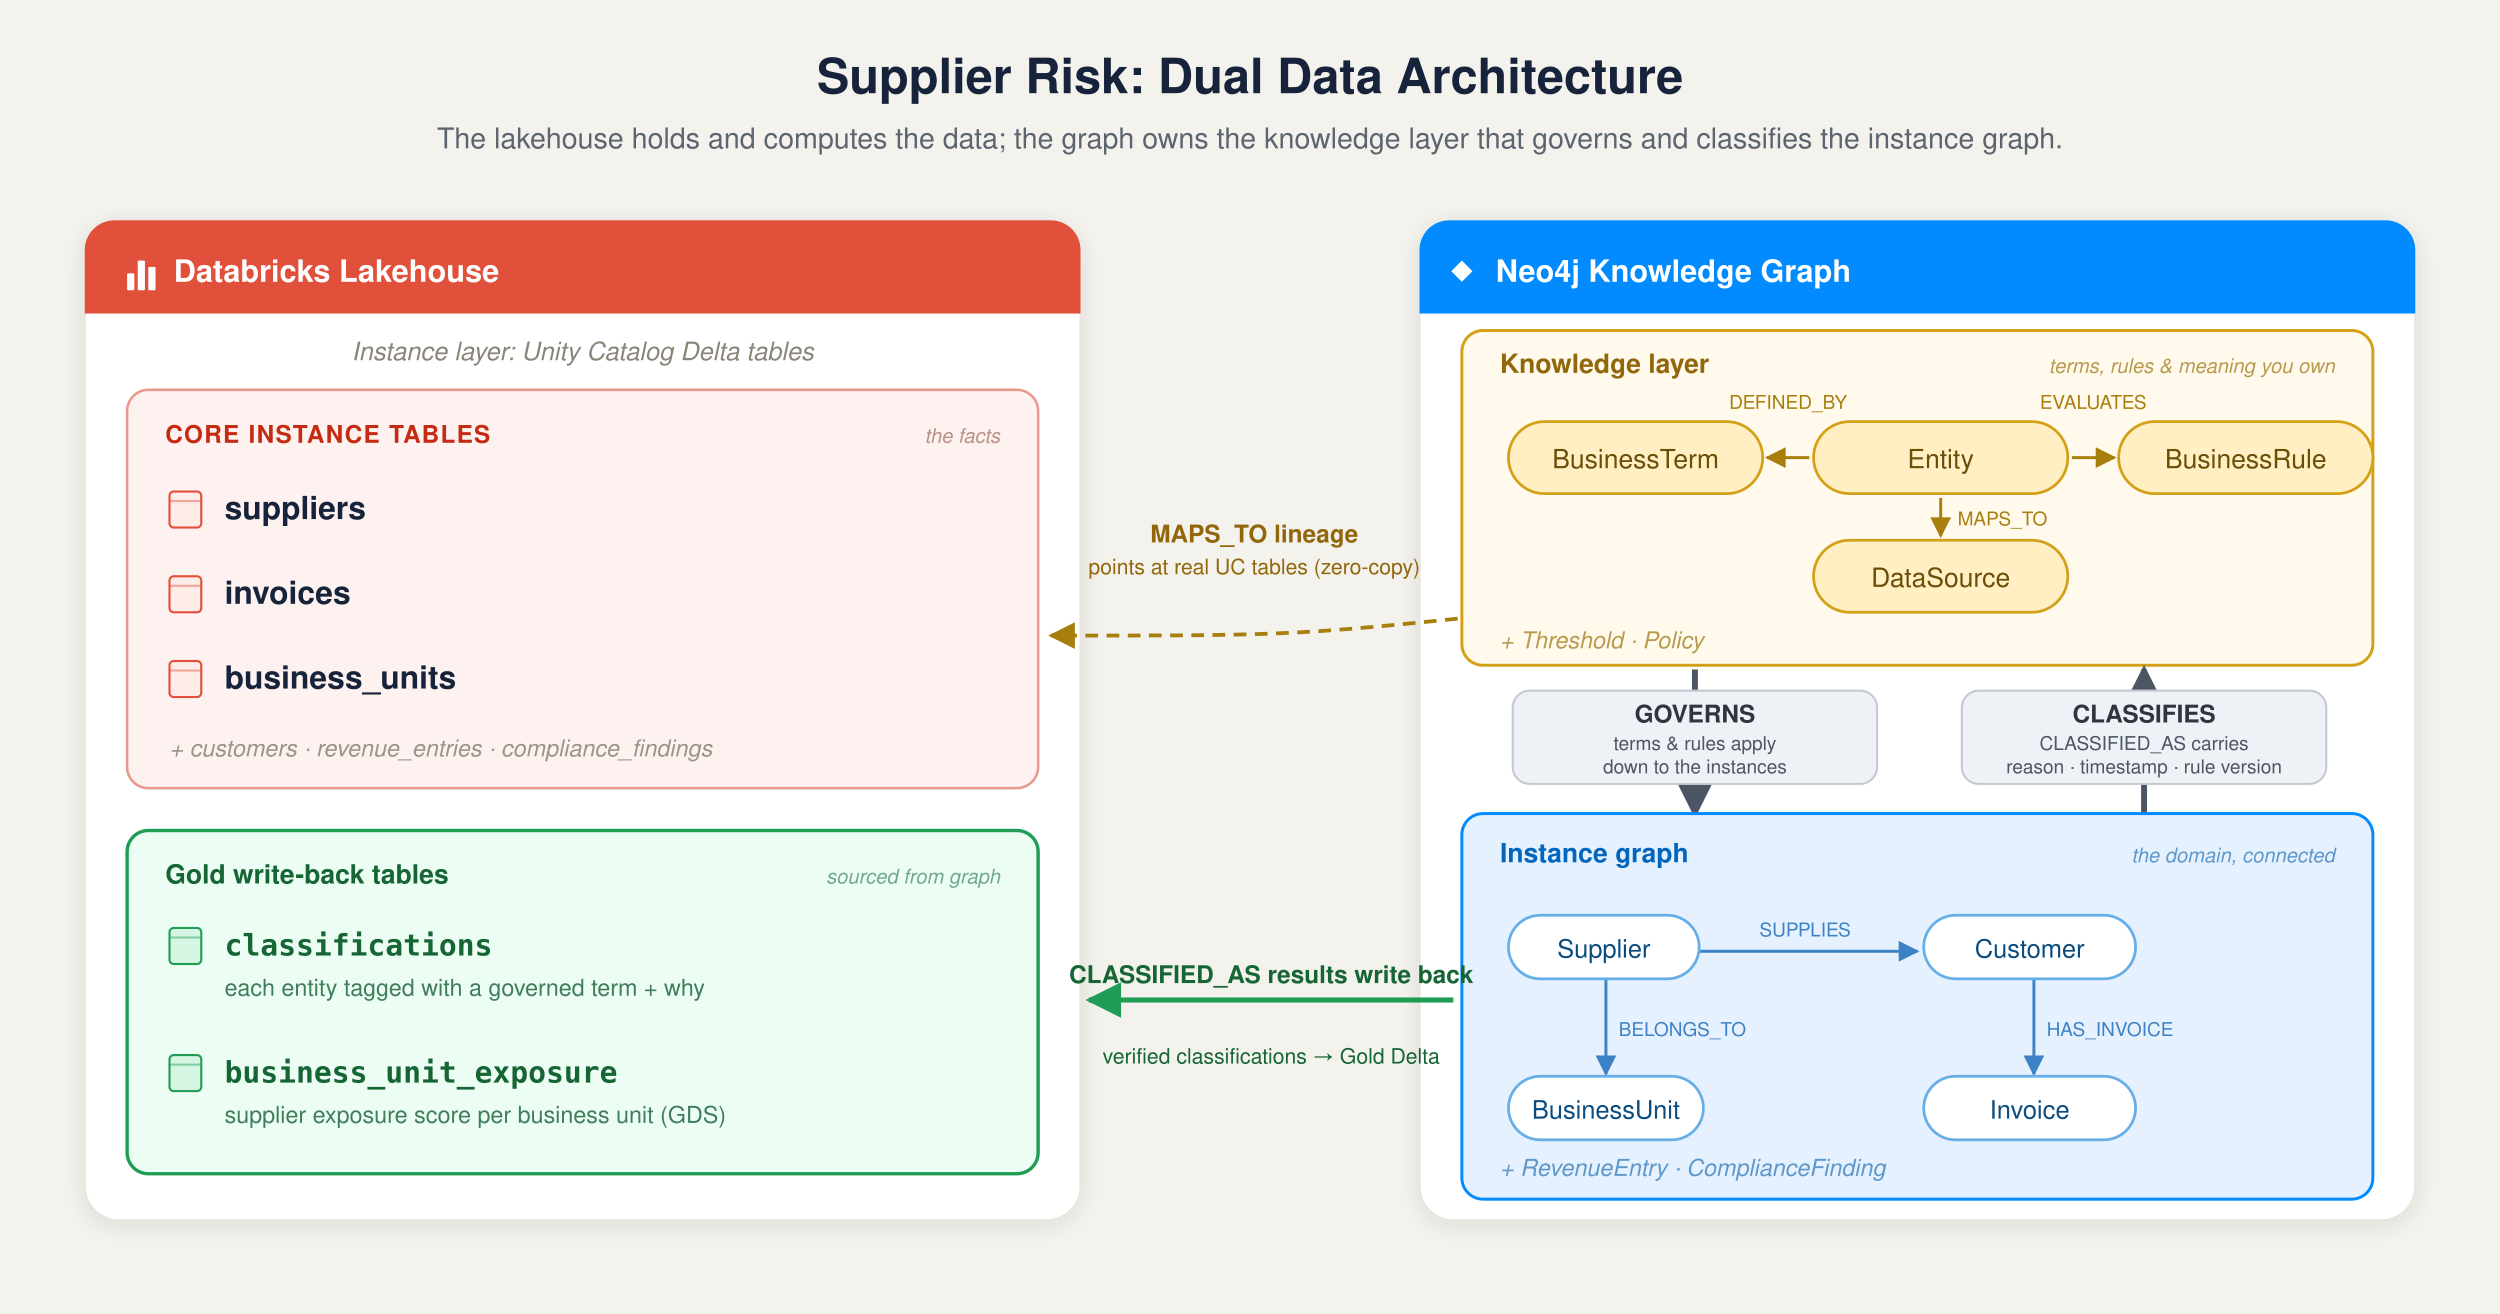
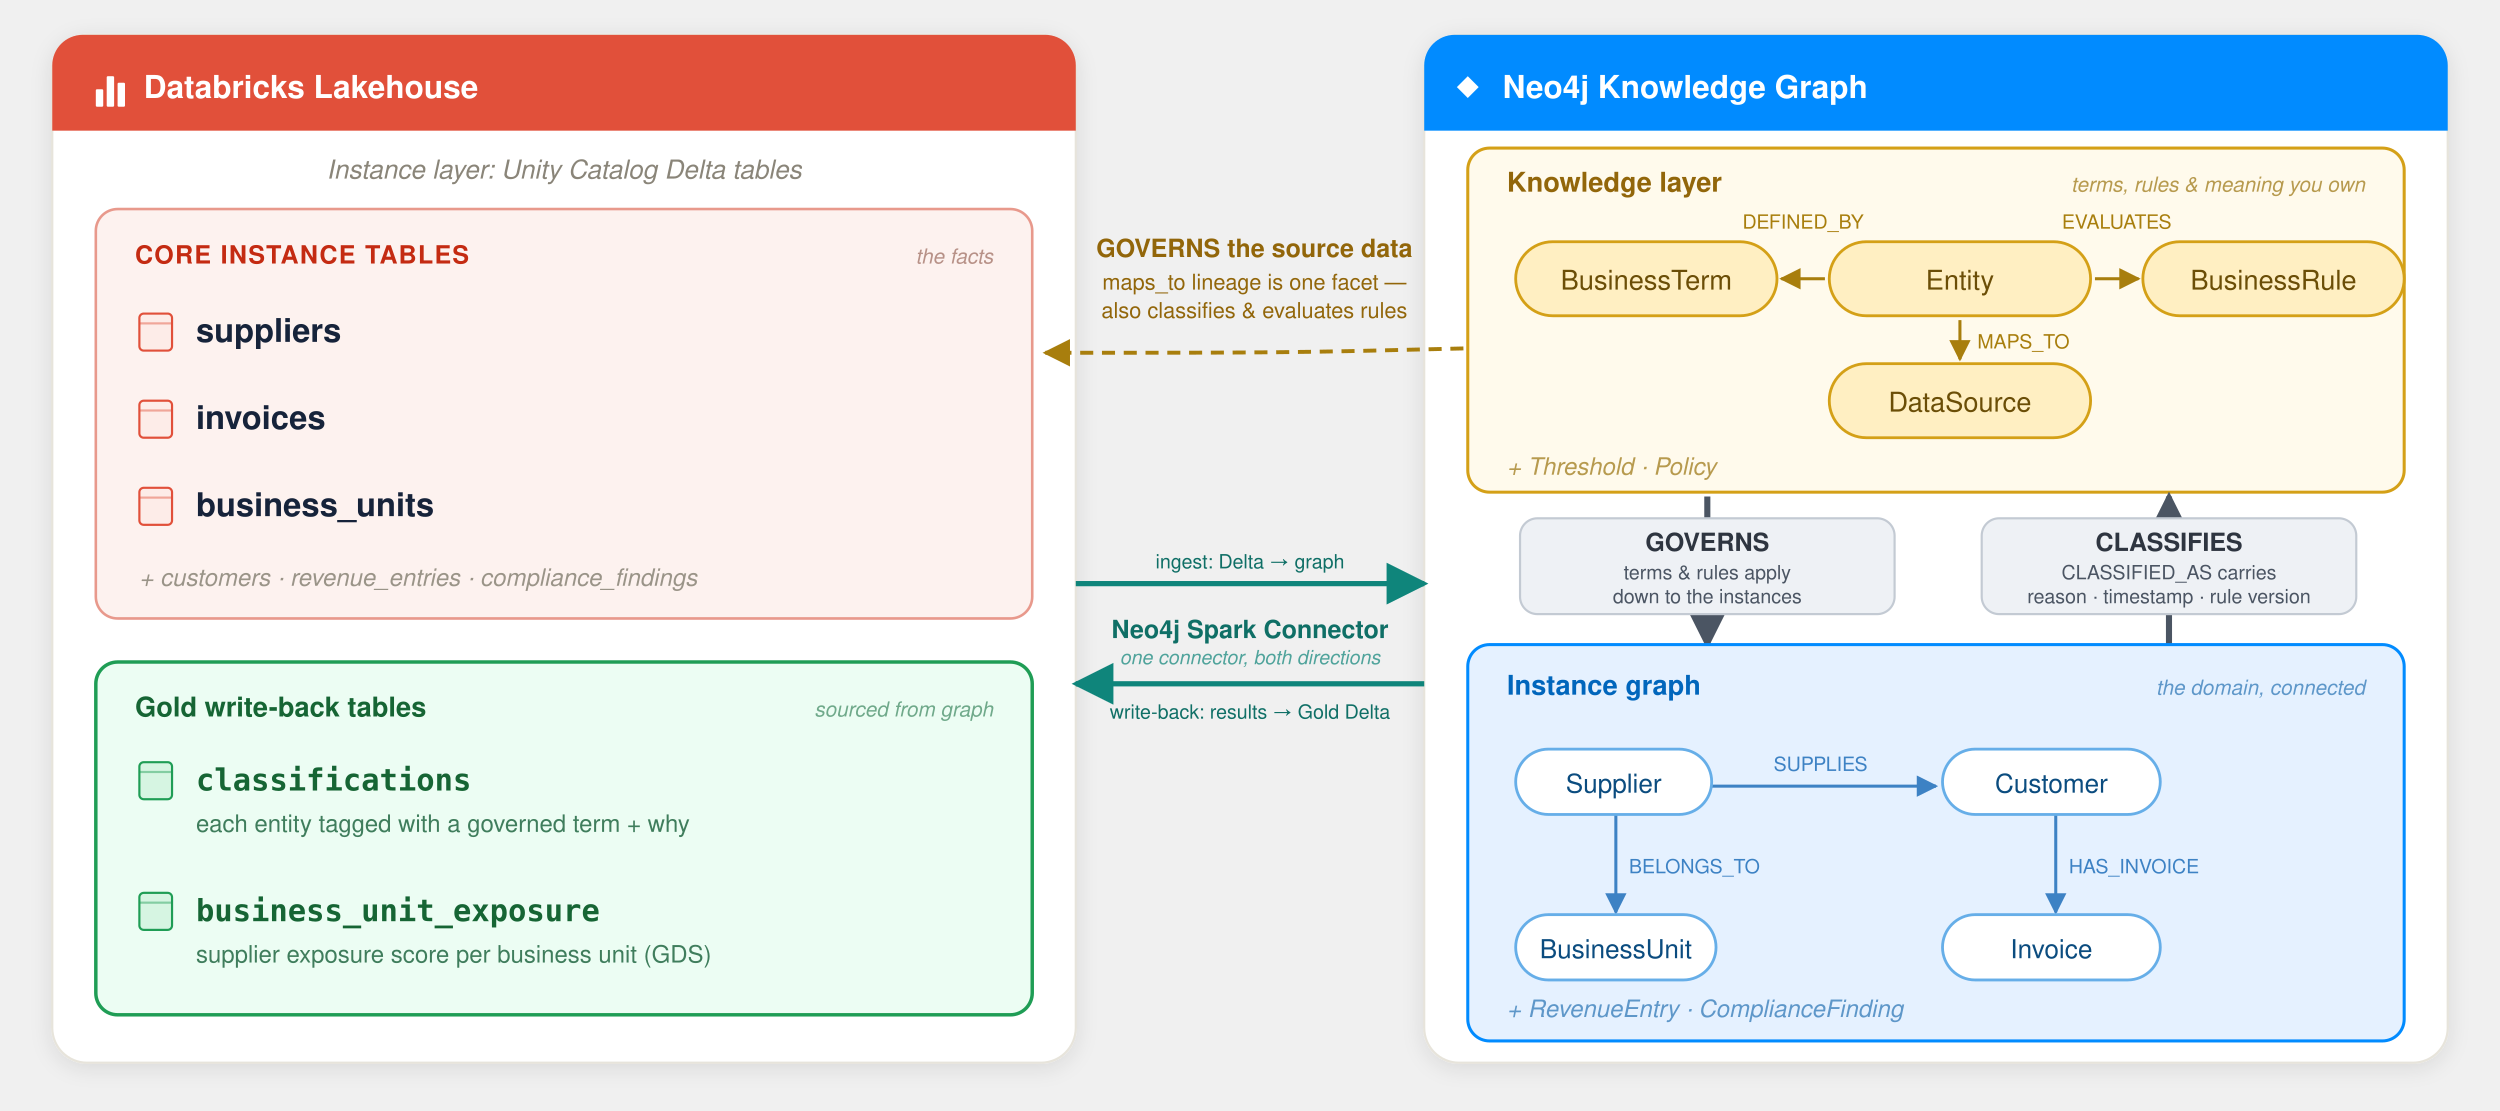
- <svg xmlns="http://www.w3.org/2000/svg" width="1180" height="620" viewBox="0 0 1180 620" font-family="'Helvetica Neue', Helvetica, Arial, sans-serif">
+ <svg xmlns="http://www.w3.org/2000/svg" width="1148" height="510" viewBox="16 88 1148 510" font-family="'Helvetica Neue', Helvetica, Arial, sans-serif">
  <defs>
    <marker id="arrow-gold" viewBox="0 0 10 10" refX="9" refY="5" markerWidth="7" markerHeight="7" orient="auto-start-reverse">
      <path d="M0,0 L10,5 L0,10 z" fill="#A87E0D" />
    </marker>
    <marker id="arrow-green" viewBox="0 0 10 10" refX="9" refY="5" markerWidth="7" markerHeight="7" orient="auto-start-reverse">
      <path d="M0,0 L10,5 L0,10 z" fill="#1F9D55" />
    </marker>
    <marker id="arrow-blue" viewBox="0 0 10 10" refX="9" refY="5" markerWidth="7" markerHeight="7" orient="auto-start-reverse">
      <path d="M0,0 L10,5 L0,10 z" fill="#3D82C4" />
    </marker>
    <marker id="arrow-slate" viewBox="0 0 10 10" refX="9" refY="5" markerWidth="8" markerHeight="8" orient="auto-start-reverse">
      <path d="M0,0 L10,5 L0,10 z" fill="#4B5563" />
    </marker>
+     <marker id="arrow-teal" viewBox="0 0 10 10" refX="9" refY="5" markerWidth="8" markerHeight="8" orient="auto-start-reverse">
+       <path d="M0,0 L10,5 L0,10 z" fill="#0F857B" />
+     </marker>
    <filter id="sh" x="-10%" y="-10%" width="120%" height="130%">
      <feDropShadow dx="0" dy="2" stdDeviation="5" flood-color="#1a1a1a" flood-opacity="0.10" />
    </filter>
  </defs>
-   <rect width="1180" height="620" fill="#F3F2ED" />
-   <text x="590" y="44" text-anchor="middle" font-size="23" font-weight="bold" fill="#16233A">Supplier Risk: Dual Data Architecture</text>
-   <text x="590" y="70" text-anchor="middle" font-size="13.5" fill="#5C6470">The lakehouse holds and computes the data; the graph owns the knowledge layer that governs and classifies the instance graph.</text>
  <rect x="40" y="104" width="470" height="472" rx="16" fill="#FFFFFF" stroke="#E7E4DB" stroke-width="1" filter="url(#sh)" />
  <path d="M40,148 V118 a14,14 0 0 1 14,-14 H496 a14,14 0 0 1 14,14 V148 Z" fill="#E1503A" />
  <g fill="#FFFFFF">
    <rect x="60" y="129" width="3.4" height="8" rx="0.5" />
    <rect x="65" y="123" width="3.4" height="14" rx="0.5" />
    <rect x="70" y="126" width="3.4" height="11" rx="0.5" />
  </g>
  <text x="82" y="133" font-size="14.5" font-weight="bold" fill="#FFFFFF">Databricks Lakehouse</text>
  <text x="275" y="170" text-anchor="middle" font-size="12" font-style="italic" fill="#8A8579">Instance layer: Unity Catalog Delta tables</text>
  <rect x="60" y="184" width="430" height="188" rx="10" fill="#FDF2EF" stroke="#E8998C" stroke-width="1.2" />
  <text x="78" y="209" font-size="11.5" font-weight="bold" letter-spacing="0.6" fill="#C42B12">CORE INSTANCE TABLES</text>
  <text x="472" y="209" text-anchor="end" font-size="9.5" font-style="italic" fill="#B79187">the facts</text>
  <rect x="80" y="232" width="15" height="17" rx="2" fill="#FDECE8" stroke="#E1503A" stroke-width="1" />
  <line x1="80" y1="236.5" x2="95" y2="236.5" stroke="#E1503A" stroke-width="1" stroke-opacity="0.45" />
  <text x="106" y="245" font-size="15" font-weight="bold" fill="#16233A">suppliers</text>
  <rect x="80" y="272" width="15" height="17" rx="2" fill="#FDECE8" stroke="#E1503A" stroke-width="1" />
  <line x1="80" y1="276.5" x2="95" y2="276.5" stroke="#E1503A" stroke-width="1" stroke-opacity="0.45" />
  <text x="106" y="285" font-size="15" font-weight="bold" fill="#16233A">invoices</text>
  <rect x="80" y="312" width="15" height="17" rx="2" fill="#FDECE8" stroke="#E1503A" stroke-width="1" />
  <line x1="80" y1="316.5" x2="95" y2="316.5" stroke="#E1503A" stroke-width="1" stroke-opacity="0.45" />
  <text x="106" y="325" font-size="15" font-weight="bold" fill="#16233A">business_units</text>
  <text x="80" y="357" font-size="11" font-style="italic" fill="#9A9488">+ customers · revenue_entries · compliance_findings</text>
  <rect x="60" y="392" width="430" height="162" rx="10" fill="#ECFDF3" stroke="#1F9D55" stroke-width="1.6" />
  <text x="78" y="417" font-size="12.5" font-weight="bold" fill="#166534">Gold write-back tables</text>
  <text x="472" y="417" text-anchor="end" font-size="9.5" font-style="italic" fill="#6FA98A">sourced from graph</text>
  <rect x="80" y="438" width="15" height="17" rx="2" fill="#D6F5E2" stroke="#1F9D55" stroke-width="1" />
  <line x1="80" y1="442.5" x2="95" y2="442.5" stroke="#1F9D55" stroke-width="1" stroke-opacity="0.45" />
  <text x="106" y="451" font-size="14" font-family="Menlo, monospace" font-weight="bold" fill="#166534">classifications</text>
  <text x="106" y="470" font-size="11" fill="#3F7D5C">each entity tagged with a governed term + why</text>
  <rect x="80" y="498" width="15" height="17" rx="2" fill="#D6F5E2" stroke="#1F9D55" stroke-width="1" />
  <line x1="80" y1="502.5" x2="95" y2="502.5" stroke="#1F9D55" stroke-width="1" stroke-opacity="0.45" />
  <text x="106" y="511" font-size="14" font-family="Menlo, monospace" font-weight="bold" fill="#166534">business_unit_exposure</text>
  <text x="106" y="530" font-size="11" fill="#3F7D5C">supplier exposure score per business unit (GDS)</text>
  <rect x="670" y="104" width="470" height="472" rx="16" fill="#FFFFFF" stroke="#E7E4DB" stroke-width="1" filter="url(#sh)" />
  <path d="M670,148 V118 a14,14 0 0 1 14,-14 H1126 a14,14 0 0 1 14,14 V148 Z" fill="#018BFF" />
  <path d="M690,123 L695,128 L690,133 L685,128 Z" fill="#FFFFFF" />
  <text x="706" y="133" font-size="14.5" font-weight="bold" fill="#FFFFFF">Neo4j Knowledge Graph</text>
  <rect x="690" y="156" width="430" height="158" rx="10" fill="#FFFAEC" stroke="#D4A017" stroke-width="1.4" />
  <text x="708" y="176" font-size="12.5" font-weight="bold" fill="#92660A">Knowledge layer</text>
  <text x="1102" y="176" text-anchor="end" font-size="9.5" font-style="italic" fill="#B79A4E">terms, rules &amp; meaning you own</text>
  <text x="844" y="193" text-anchor="middle" font-size="9" fill="#A87E0D">DEFINED_BY</text>
  <text x="988" y="193" text-anchor="middle" font-size="9" fill="#A87E0D">EVALUATES</text>
  <rect x="712" y="199" width="120" height="34" rx="17" fill="#FFEFC2" stroke="#D4A017" stroke-width="1.3" />
  <text x="772" y="221" text-anchor="middle" font-size="12.5" fill="#6B4E07">BusinessTerm</text>
  <rect x="1000" y="199" width="120" height="34" rx="17" fill="#FFEFC2" stroke="#D4A017" stroke-width="1.3" />
  <text x="1060" y="221" text-anchor="middle" font-size="12.5" fill="#6B4E07">BusinessRule</text>
  <rect x="856" y="199" width="120" height="34" rx="17" fill="#FFEFC2" stroke="#D4A017" stroke-width="1.3" />
  <text x="916" y="221" text-anchor="middle" font-size="12.5" fill="#6B4E07">Entity</text>
  <line x1="854" y1="216" x2="834" y2="216" stroke="#A87E0D" stroke-width="1.4" marker-end="url(#arrow-gold)" />
  <line x1="978" y1="216" x2="998" y2="216" stroke="#A87E0D" stroke-width="1.4" marker-end="url(#arrow-gold)" />
  <line x1="916" y1="235" x2="916" y2="253" stroke="#A87E0D" stroke-width="1.4" marker-end="url(#arrow-gold)" />
  <text x="924" y="248" font-size="9" fill="#A87E0D">MAPS_TO</text>
  <rect x="856" y="255" width="120" height="34" rx="17" fill="#FFEFC2" stroke="#D4A017" stroke-width="1.3" />
  <text x="916" y="277" text-anchor="middle" font-size="12.5" fill="#6B4E07">DataSource</text>
  <text x="708" y="306" font-size="11" font-style="italic" fill="#B79A4E">+ Threshold · Policy</text>
  <line x1="800" y1="316" x2="800" y2="384" stroke="#4B5563" stroke-width="2.8" marker-end="url(#arrow-slate)" />
  <line x1="1012" y1="384" x2="1012" y2="316" stroke="#4B5563" stroke-width="2.8" marker-end="url(#arrow-slate)" />
  <rect x="714" y="326" width="172" height="44" rx="8" fill="#EEF1F5" stroke="#C3CAD3" stroke-width="1" />
  <text x="800" y="341" text-anchor="middle" font-size="11.5" font-weight="bold" fill="#2E3540">GOVERNS</text>
  <text x="800" y="354" text-anchor="middle" font-size="9" fill="#4B5563">terms &amp; rules apply</text>
  <text x="800" y="365" text-anchor="middle" font-size="9" fill="#4B5563">down to the instances</text>
  <rect x="926" y="326" width="172" height="44" rx="8" fill="#EEF1F5" stroke="#C3CAD3" stroke-width="1" />
  <text x="1012" y="341" text-anchor="middle" font-size="11.5" font-weight="bold" fill="#2E3540">CLASSIFIES</text>
  <text x="1012" y="354" text-anchor="middle" font-size="9" fill="#4B5563">CLASSIFIED_AS carries</text>
  <text x="1012" y="365" text-anchor="middle" font-size="9" fill="#4B5563">reason · timestamp · rule version</text>
  <rect x="690" y="384" width="430" height="182" rx="10" fill="#E5F1FF" stroke="#018BFF" stroke-width="1.4" />
  <text x="708" y="407" font-size="12.5" font-weight="bold" fill="#0166BC">Instance graph</text>
  <text x="1102" y="407" text-anchor="end" font-size="9.5" font-style="italic" fill="#5E97C9">the domain, connected</text>
  <line x1="800" y1="449" x2="905" y2="449" stroke="#3D82C4" stroke-width="1.4" marker-end="url(#arrow-blue)" />
  <text x="852" y="442" text-anchor="middle" font-size="9" fill="#3D82C4">SUPPLIES</text>
  <line x1="960" y1="462" x2="960" y2="507" stroke="#3D82C4" stroke-width="1.4" marker-end="url(#arrow-blue)" />
  <text x="966" y="489" font-size="9" fill="#3D82C4">HAS_INVOICE</text>
  <line x1="758" y1="462" x2="758" y2="507" stroke="#3D82C4" stroke-width="1.4" marker-end="url(#arrow-blue)" />
  <text x="764" y="489" font-size="9" fill="#3D82C4">BELONGS_TO</text>
  <rect x="712" y="432" width="90" height="30" rx="15" fill="#FFFFFF" stroke="#66AEE8" stroke-width="1.3" />
  <text x="757" y="452" text-anchor="middle" font-size="12" fill="#0B4C7F">Supplier</text>
  <rect x="908" y="432" width="100" height="30" rx="15" fill="#FFFFFF" stroke="#66AEE8" stroke-width="1.3" />
  <text x="958" y="452" text-anchor="middle" font-size="12" fill="#0B4C7F">Customer</text>
  <rect x="712" y="508" width="92" height="30" rx="15" fill="#FFFFFF" stroke="#66AEE8" stroke-width="1.3" />
  <text x="758" y="528" text-anchor="middle" font-size="12" fill="#0B4C7F">BusinessUnit</text>
  <rect x="908" y="508" width="100" height="30" rx="15" fill="#FFFFFF" stroke="#66AEE8" stroke-width="1.3" />
  <text x="958" y="528" text-anchor="middle" font-size="12" fill="#0B4C7F">Invoice</text>
  <text x="708" y="555" font-size="11" font-style="italic" fill="#5E97C9">+ RevenueEntry · ComplianceFinding</text>
-   <path d="M 688 292 C 610 300 600 300 496 300" fill="none" stroke="#A87E0D" stroke-width="1.8" stroke-dasharray="6,4" marker-end="url(#arrow-gold)" />
-   <text x="592" y="256" text-anchor="middle" font-size="11.5" font-weight="bold" fill="#92660A">MAPS_TO lineage</text>
-   <text x="592" y="271" text-anchor="middle" font-size="10" fill="#92660A">points at real UC tables (zero-copy)</text>
-   <line x1="686" y1="472" x2="514" y2="472" stroke="#1F9D55" stroke-width="2.4" marker-end="url(#arrow-green)" />
-   <text x="600" y="464" text-anchor="middle" font-size="11.5" font-weight="bold" fill="#166534">CLASSIFIED_AS results write back</text>
-   <text x="600" y="502" text-anchor="middle" font-size="10" fill="#166534">verified classifications → Gold Delta</text>
+   <path d="M 688 248 C 610 250 600 250 496 250" fill="none" stroke="#A87E0D" stroke-width="1.8" stroke-dasharray="6,4" marker-end="url(#arrow-gold)" />
+   <text x="592" y="206" text-anchor="middle" font-size="11.5" font-weight="bold" fill="#92660A">GOVERNS the source data</text>
+   <text x="592" y="221" text-anchor="middle" font-size="10" fill="#92660A">maps_to lineage is one facet —</text>
+   <text x="592" y="234" text-anchor="middle" font-size="10" fill="#92660A">also classifies &amp; evaluates rules</text>
+   <text x="590" y="349" text-anchor="middle" font-size="9" fill="#0F6F66">ingest: Delta → graph</text>
+   <line x1="510" y1="356" x2="670" y2="356" stroke="#0F857B" stroke-width="2.4" marker-end="url(#arrow-teal)" />
+   <text x="590" y="381" text-anchor="middle" font-size="11.5" font-weight="bold" fill="#0F6F66">Neo4j Spark Connector</text>
+   <text x="590" y="393" text-anchor="middle" font-size="9" font-style="italic" fill="#4FA39B">one connector, both directions</text>
+   <line x1="670" y1="402" x2="510" y2="402" stroke="#0F857B" stroke-width="2.4" marker-end="url(#arrow-teal)" />
+   <text x="590" y="418" text-anchor="middle" font-size="9" fill="#0F6F66">write-back: results → Gold Delta</text>
</svg>
